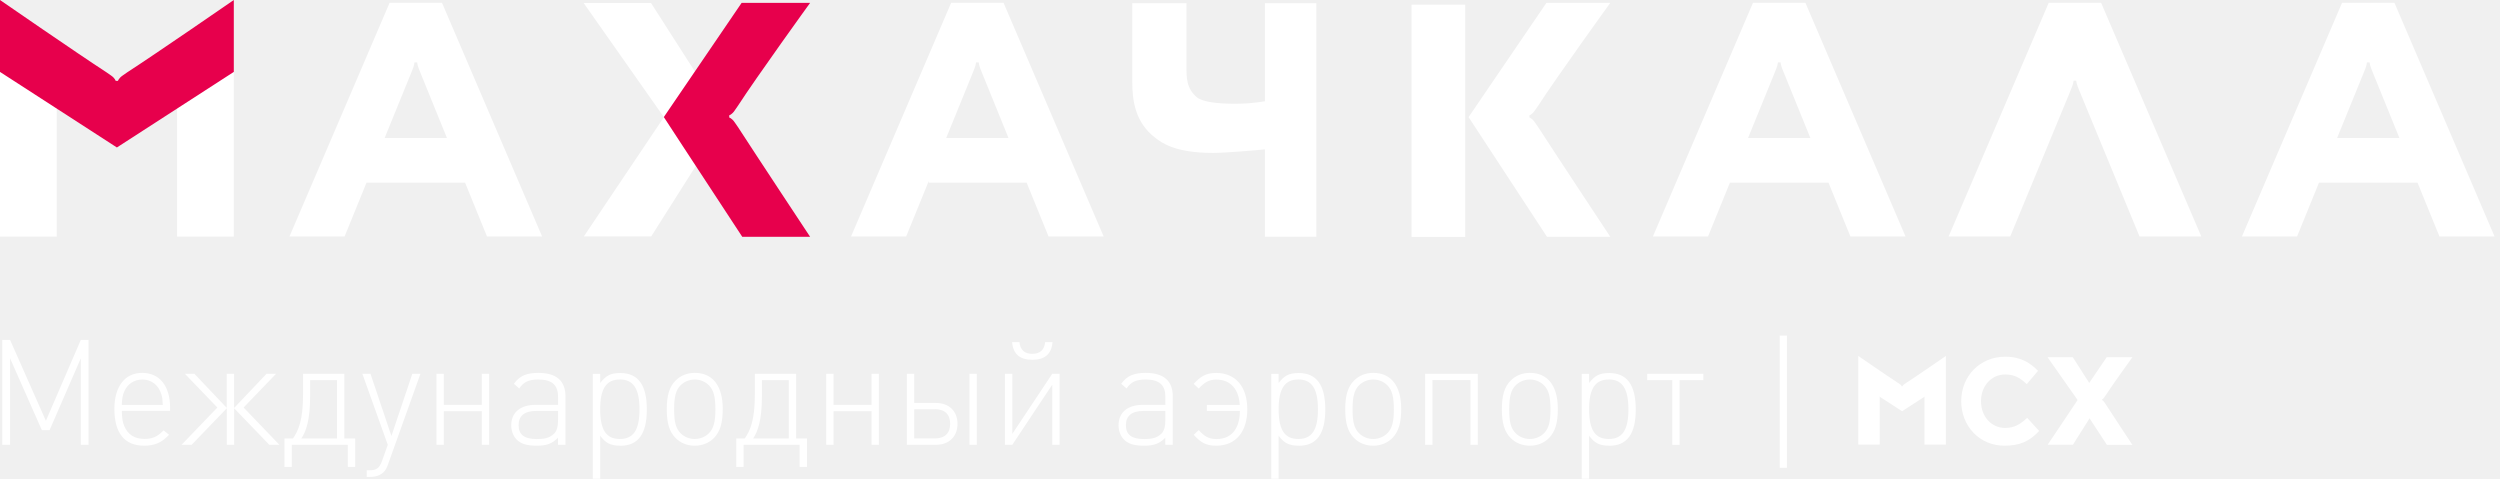
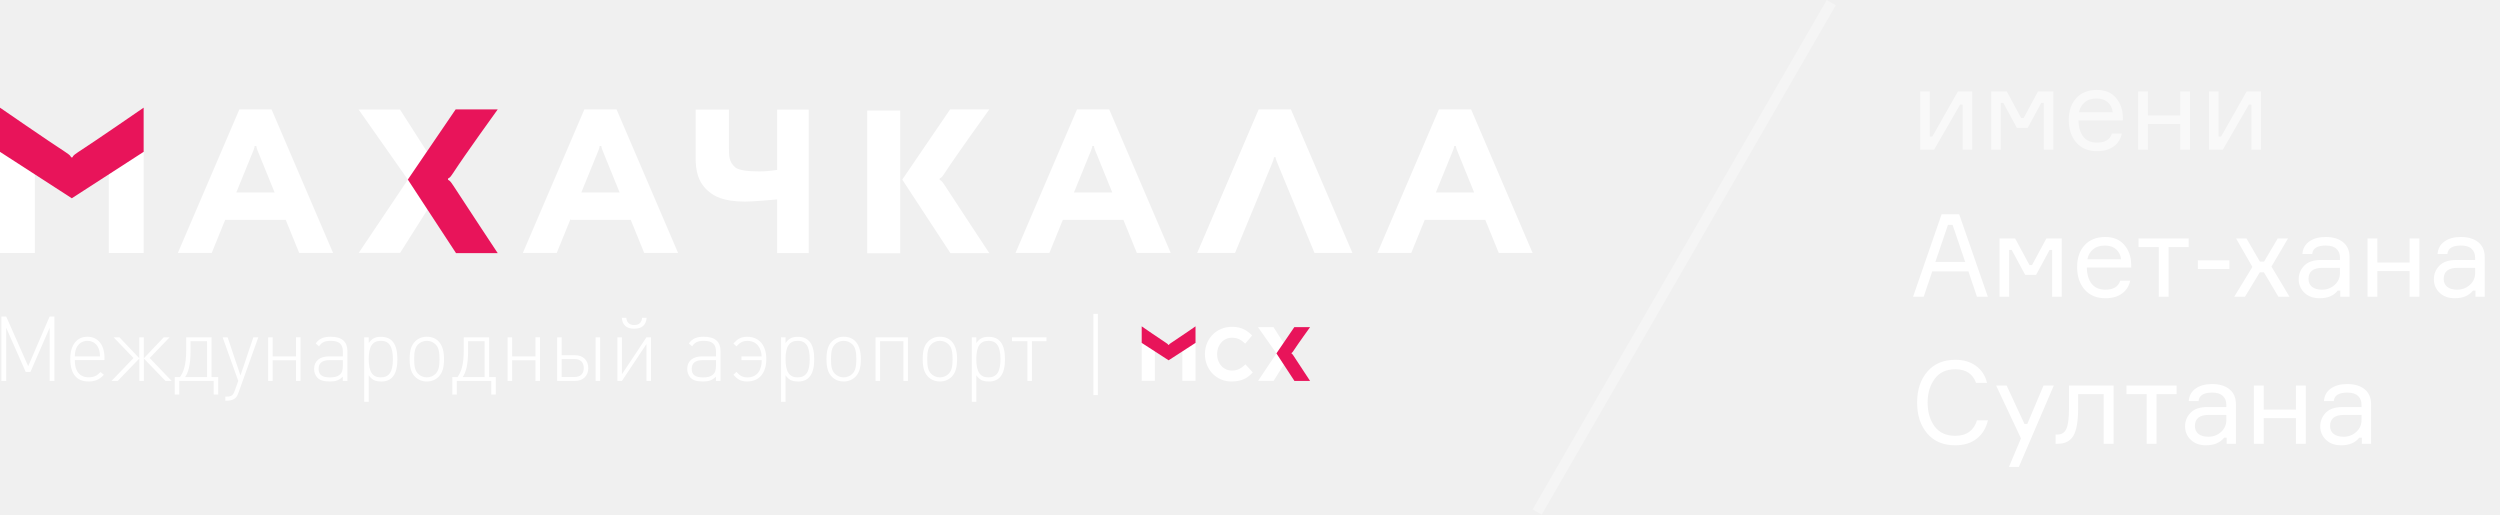
- <svg xmlns="http://www.w3.org/2000/svg" width="188" height="36" fill="none">
-   <g clip-path="url(#clip0_291_84)">
-     <path d="M95.121 11.232c-.752.079-3.04.268-3.898.268-2.82 0-3.83-.736-4.346-1.136-1.525-1.163-1.73-2.825-1.73-4.225V.242h4.077v4.761c0 .794-.021 1.668.805 2.33.442.343 1.557.469 2.851.469.826 0 1.336-.053 2.241-.184V.242h3.867v17.56h-3.867v-6.57zM17.582 5.408h-4.267v12.384h4.267V5.408zm-13.315 0H0v12.384h4.267V5.408z" fill="#fff" />
-     <path d="M8.79 11.09l8.792-5.682V0s-5.85 4.04-8.007 5.434a6.314 6.314 0 00-.363.253c-.284.195-.342.395-.342.395H8.7s-.052-.2-.336-.395a15.43 15.43 0 00-.363-.253C5.85 4.04 0 0 0 0v5.408l8.79 5.682z" fill="#E7004C" />
-     <path d="M156.031 6.066h.1c.027.268.153.557.311.936l4.45 10.78h4.646L158.004.21h-3.94l-7.528 17.572h4.634s4.42-10.685 4.456-10.78c.158-.379.284-.668.311-.936h.1M54.745 8.77l-1.758-2.252-4.03-6.292h-5.066l6.035 8.586-6.019 8.964h5.066l4.11-6.492 1.662-2.43V8.77z" fill="#fff" />
-     <path d="M49.925 8.812l1.42 2.173 4.473 6.823h5.103s-4.04-6.108-5.435-8.265a6.294 6.294 0 00-.252-.363c-.195-.284-.395-.342-.395-.342V8.67s.2-.053.395-.342c.078-.11.168-.237.252-.363 1.394-2.157 5.435-7.75 5.435-7.75h-5.15l-5.85 8.586.004.01z" fill="#E7004C" />
-     <path d="M110.441 8.812l5.892 8.996h4.761s-4.04-6.108-5.434-8.265a6.452 6.452 0 00-.253-.363c-.194-.284-.394-.342-.394-.342V8.67s.2-.053.394-.342c.079-.11.169-.237.253-.363 1.394-2.157 5.434-7.75 5.434-7.75h-4.803l-5.85 8.586v.01zm-.258-8.46h-4.035v17.466h4.035V.352zm-73.568 17.43h4.151L33.238.21h-3.94l-7.529 17.572h4.146s.742-1.82 1.646-4.046h7.413c.905 2.23 1.647 4.046 1.647 4.046h-.006zm-7.691-7.402l1.936-4.75c.158-.38.284-.669.31-.937h.2c.027.268.153.557.31.936l1.931 4.75h-4.687zm54.071 7.402L75.467.21h-3.94l-7.529 17.572h4.146s.768-1.889 1.7-4.172v.126h7.359c.905 2.23 1.647 4.046 1.647 4.046H83h-.005zM71.153 10.38l1.936-4.75c.158-.38.284-.669.31-.937h.2c.027.268.153.557.31.936l1.931 4.75h-4.687zm67.991 7.402h4.151L135.767.21h-3.941l-7.528 17.572h4.146l1.646-4.046h7.413c.905 2.23 1.646 4.046 1.646 4.046h-.005zm-7.691-7.402l1.936-4.75c.158-.38.284-.669.31-.937h.2c.026.268.153.557.311.936.015.042.91 2.236 1.93 4.75h-4.687zm51.988 7.402h4.15L180.063.21h-3.94l-7.529 17.572h4.146s.742-1.82 1.647-4.046h7.412c.905 2.23 1.647 4.046 1.647 4.046h-.005zm-7.692-7.402l1.936-4.75c.158-.38.284-.669.311-.937h.2c.026.268.152.557.31.936l1.931 4.75h-4.688zM6.076 33.449v-6.503L3.73 32.344h-.584L.758 26.946v6.503h-.59v-7.886h.59l2.693 6.081 2.625-6.081h.584v7.886h-.584zm3.084-2.547c.02.579.052.821.183 1.131.263.653.784.974 1.531.974.284 0 .521-.042.737-.132.236-.1.378-.21.694-.51l.41.331c-.378.379-.562.51-.878.642-.284.121-.61.179-.99.179-1.477 0-2.245-.942-2.245-2.773 0-1.683.794-2.704 2.093-2.704 1.3 0 2.094.984 2.094 2.605v.252H9.154l.005.005zm2.982-1.22c-.205-.72-.747-1.142-1.441-1.142-.61 0-1.12.342-1.358.9-.12.279-.163.51-.184 1.01h3.083c-.021-.421-.032-.552-.1-.763v-.005zm4.908.999V28.11h.553v2.572l2.441-2.572h.715l-2.44 2.535 2.693 2.805h-.758l-2.646-2.747v2.747h-.552v-2.747L14.41 33.45h-.758l2.694-2.804-2.441-2.536h.715l2.441 2.572h-.01zm9.107 4.43v-1.662h-4.214v1.662h-.552v-2.136h.641c.4-.59.758-1.352.758-3.314v-1.552h3.104v4.866h.815v2.136h-.552zm-.816-6.523h-2.02v1.22c0 1.794-.315 2.667-.663 3.167h2.683v-4.388zm3.846 6.312c-.12.332-.205.48-.358.621-.236.221-.573.342-.989.342h-.263v-.5h.206c.541 0 .747-.152.957-.73l.42-1.184-1.909-5.34h.61l1.573 4.677 1.573-4.677h.61l-2.43 6.791zm7.044-1.451v-2.526h-2.856v2.526h-.553v-5.34h.553v2.336h2.856v-2.336h.553v5.34h-.553zm5.729 0v-.532c-.447.453-.857.6-1.593.6-.737 0-1.205-.132-1.542-.49-.237-.252-.379-.641-.379-1.041 0-.973.684-1.541 1.826-1.541h1.694v-.6c0-.852-.41-1.305-1.479-1.305-.736 0-1.12.19-1.441.674l-.4-.353c.447-.631 1-.82 1.847-.82 1.378 0 2.03.63 2.03 1.751v3.657h-.562zm0-2.547h-1.625c-.9 0-1.336.369-1.336 1.073 0 .706.42 1.042 1.367 1.042.48 0 .932-.042 1.305-.41.195-.19.295-.521.295-1.02v-.69l-.005.005zm4.693 2.615c-.794 0-1.141-.242-1.52-.752V36h-.552v-7.886h.552v.69c.41-.532.747-.753 1.51-.753 1.347 0 1.999.9 1.999 2.746 0 1.847-.663 2.725-1.989 2.725v-.005zm-.042-4.977c-1.02 0-1.478.69-1.478 2.236 0 1.547.447 2.236 1.478 2.236s1.479-.69 1.479-2.226-.448-2.251-1.479-2.251v.005zm7.087 4.388c-.369.379-.879.589-1.452.589-.574 0-1.084-.21-1.452-.59-.458-.462-.653-1.12-.653-2.151 0-1.031.195-1.683.653-2.146.368-.38.878-.59 1.452-.59 1.346 0 2.104.974 2.104 2.704 0 1.063-.195 1.705-.652 2.184zm-.369-3.935a1.498 1.498 0 00-1.083-.453c-.41 0-.816.169-1.084.453-.337.352-.468.841-.468 1.783s.12 1.42.468 1.784c.273.289.673.452 1.084.452.41 0 .815-.168 1.083-.453.337-.352.469-.841.469-1.762 0-.92-.121-1.441-.469-1.804zm6.803 6.118v-1.662h-4.214v1.662h-.553v-2.136h.642c.4-.59.758-1.352.758-3.314v-1.552h3.103v4.866h.816v2.136h-.552zm-.816-6.523h-2.02v1.22c0 1.794-.316 2.667-.663 3.167h2.683v-4.388zm6.224 4.861v-2.526h-2.857v2.526h-.552v-5.34h.552v2.336h2.857v-2.336h.552v5.34h-.552zm4.85 0h-2.194v-5.34h.553v2.193h1.641c.979 0 1.615.621 1.615 1.573 0 .953-.641 1.574-1.615 1.574zm-.09-2.673h-1.55v2.194h1.55c.747 0 1.152-.39 1.152-1.1 0-.71-.4-1.1-1.152-1.1v.006zm2.605 2.673v-5.34h.552v5.34h-.552zm6.224 0v-4.52l-3.004 4.52h-.553v-5.34h.553v4.519l3.004-4.52h.552v5.34h-.552zm-1.5-6.392c-.91 0-1.441-.41-1.52-1.331h.552c.053.573.379.883.968.883.59 0 .91-.31.968-.883h.553c-.074.92-.61 1.33-1.52 1.33zm10.001 6.392v-.532c-.447.453-.858.6-1.594.6-.737 0-1.205-.132-1.541-.49-.237-.252-.38-.641-.38-1.041 0-.973.685-1.541 1.826-1.541h1.694v-.6c0-.852-.41-1.305-1.478-1.305-.737 0-1.12.19-1.441.674l-.4-.353c.447-.631 1-.82 1.846-.82 1.378 0 2.03.63 2.03 1.751v3.657h-.562zm0-2.547h-1.626c-.9 0-1.336.369-1.336 1.073 0 .706.421 1.042 1.368 1.042.479 0 .931-.042 1.305-.41.194-.19.294-.521.294-1.02v-.69l-.005.005zm3.83 2.615c-.784 0-1.173-.253-1.694-.82l.379-.353c.4.442.726.673 1.336.673 1.268 0 1.757-.973 1.757-2.115h-2.483v-.452h2.473c-.053-1.073-.61-1.905-1.758-1.905-.594 0-.93.242-1.325.674l-.38-.353c.532-.563.911-.82 1.695-.82 1.452 0 2.336 1.03 2.336 2.735 0 1.705-.879 2.736-2.336 2.736zm6.213 0c-.794 0-1.142-.242-1.52-.752V36H95.6v-7.886h.553v.69c.41-.532.747-.753 1.51-.753 1.346 0 1.999.9 1.999 2.746 0 1.847-.663 2.725-1.989 2.725v-.005zm-.042-4.977c-1.02 0-1.478.69-1.478 2.236 0 1.547.447 2.236 1.478 2.236s1.478-.69 1.478-2.226-.447-2.251-1.478-2.251v.005zm7.086 4.388c-.368.379-.878.589-1.452.589-.573 0-1.084-.21-1.452-.59-.457-.462-.652-1.12-.652-2.151 0-1.031.195-1.683.652-2.146.368-.38.879-.59 1.452-.59 1.347 0 2.105.974 2.105 2.704 0 1.063-.195 1.705-.653 2.184zm-.368-3.935a1.498 1.498 0 00-1.084-.453c-.41 0-.815.169-1.084.453-.336.352-.468.841-.468 1.783s.121 1.42.468 1.784a1.5 1.5 0 001.084.452c.411 0 .816-.168 1.084-.453.337-.352.468-.841.468-1.762 0-.92-.121-1.441-.468-1.804zm6.229 4.456v-4.867h-2.857v4.867h-.552v-5.34h3.961v5.34h-.552zm5.918-.521c-.368.379-.878.589-1.452.589-.573 0-1.083-.21-1.452-.59-.457-.462-.652-1.12-.652-2.151 0-1.031.195-1.683.652-2.146.369-.38.879-.59 1.452-.59 1.347 0 2.105.974 2.105 2.704 0 1.063-.195 1.705-.653 2.184zm-.368-3.935a1.498 1.498 0 00-1.084-.453c-.41 0-.815.169-1.083.453-.337.352-.469.841-.469 1.783s.121 1.42.469 1.784c.273.289.673.452 1.083.452.411 0 .816-.168 1.084-.453.337-.352.468-.841.468-1.762 0-.92-.121-1.441-.468-1.804zm4.893 4.524c-.795 0-1.142-.242-1.521-.752V36h-.552v-7.886h.552v.69c.411-.532.747-.753 1.51-.753 1.347 0 1.999.9 1.999 2.746 0 1.847-.663 2.725-1.988 2.725v-.005zm-.042-4.977c-1.021 0-1.479.69-1.479 2.236 0 1.547.448 2.236 1.479 2.236 1.031 0 1.478-.69 1.478-2.226s-.447-2.251-1.478-2.251v.005zm5.329.047v4.867h-.553v-4.867h-1.888v-.478h4.224v.478h-1.783zm8.07-3.351h-.542v9.943h.542v-9.943zm6.976 3.557h-1.61v4.64h1.61v-4.64zm4.977 0h-1.61v4.64h1.61v-4.64z" fill="#fff" />
-     <path d="M143.037 30.923l3.293-2.13v-2.026s-2.193 1.515-2.998 2.036a2.646 2.646 0 00-.137.095c-.105.073-.126.147-.126.147h-.063s-.021-.074-.127-.147a3.114 3.114 0 00-.136-.095c-.805-.52-2.999-2.036-2.999-2.036v2.026l3.293 2.13zm15.01-.857l-.663-.842-1.51-2.362h-1.899l2.262 3.22-2.252 3.361h1.899l1.536-2.435.627-.91v-.032z" fill="#fff" />
-     <path d="M156.237 30.082l.531.815 1.673 2.557h1.915s-1.515-2.289-2.036-3.099c-.032-.047-.063-.095-.095-.137-.073-.105-.147-.126-.147-.126v-.063s.074-.021.147-.126c.032-.042.063-.09.095-.137.521-.805 2.036-2.904 2.036-2.904h-1.931l-2.194 3.22h.006zm-3.788 1.336l-.011.01c-.515.474-.947.753-1.652.753-1.036 0-1.815-.863-1.815-2.01 0-1.147.784-2.01 1.815-2.01.711 0 1.116.253 1.616.716l.01.01.847-1-.01-.01c-.548-.547-1.221-1.052-2.457-1.052-1.884 0-3.309 1.442-3.309 3.346 0 .91.331 1.757.926 2.378.599.626 1.431.968 2.325.968 1.131 0 1.883-.321 2.599-1.1l.01-.01-.905-.99h.011z" fill="#fff" />
+ <svg xmlns="http://www.w3.org/2000/svg" width="238" height="49" fill="none">
+   <g clip-path="url(#clip0_695_251)">
+     <path d="M73.983 18.985c-.585.061-2.365.208-3.032.208-2.193 0-2.978-.573-3.38-.884-1.186-.904-1.346-2.197-1.346-3.285v-4.587h3.172v3.703c0 .618-.017 1.297.625 1.813.344.266 1.212.364 2.218.364.643 0 1.04-.041 1.743-.143v-5.737h3.008v13.658h-3.008v-5.11zm-60.308-4.53h-3.319v9.632h3.319v-9.632zm-10.357 0H0v9.632h3.318v-9.632z" fill="#fff" />
+     <path d="M6.837 18.874l6.838-4.419v-4.206s-4.55 3.142-6.228 4.226a5.019 5.019 0 00-.282.197c-.221.151-.266.307-.266.307h-.131s-.041-.156-.262-.307a10.583 10.583 0 00-.282-.197C4.55 13.392 0 10.25 0 10.25v4.206l6.837 4.42z" fill="#E8145A" />
+     <path d="M121.358 14.966h.078c.02.21.118.434.241.729l3.462 8.384h3.613l-5.86-13.667h-3.065l-5.855 13.667h3.605s3.437-8.31 3.466-8.384c.122-.295.221-.52.241-.729h.078M42.579 17.07l-1.367-1.752-3.134-4.893h-3.94l4.693 6.677-4.681 6.973h3.94l3.196-5.05 1.293-1.89v-.065z" fill="#fff" />
+     <path d="M38.831 17.102l1.105 1.69 3.478 5.307h3.969s-3.143-4.75-4.227-6.428a4.9 4.9 0 00-.196-.282c-.152-.221-.307-.266-.307-.266v-.131s.155-.041.307-.266c.061-.086.13-.184.196-.282 1.084-1.678 4.227-6.028 4.227-6.028h-4.006l-4.55 6.678.004.008z" fill="#E8145A" />
+     <path d="M85.898 17.102l4.583 6.997h3.703s-3.142-4.75-4.227-6.428a4.95 4.95 0 00-.196-.282c-.151-.221-.307-.266-.307-.266v-.131s.156-.041.307-.266c.061-.086.131-.184.197-.282 1.084-1.678 4.226-6.028 4.226-6.028h-3.736l-4.55 6.678v.008zm-.2-6.579H82.56v13.585h3.138V10.523zM28.479 24.079h3.228l-5.855-13.667h-3.065L16.932 24.08h3.224l1.28-3.147h5.766c.704 1.735 1.28 3.147 1.28 3.147h-.003zm-5.983-5.757c.798-1.956 1.494-3.662 1.506-3.695.123-.295.221-.52.242-.729h.155c.02.21.119.434.241.729.013.033.708 1.739 1.502 3.695h-3.646zm42.056 5.757l-5.856-13.667h-3.064L49.776 24.08h3.225s.597-1.47 1.321-3.245v.098h5.725c.704 1.735 1.28 3.147 1.28 3.147h3.229-.004zm-9.21-5.757c.797-1.956 1.493-3.662 1.505-3.695.123-.295.22-.52.241-.729h.156c.02.21.118.434.241.729.013.033.708 1.739 1.502 3.695H55.34zm52.881 5.757h3.229l-5.856-13.667h-3.064L96.676 24.08h3.225l1.28-3.147h5.766c.703 1.735 1.28 3.147 1.28 3.147h-.004zm-5.982-5.757c.798-1.956 1.494-3.662 1.506-3.695.123-.295.221-.52.241-.729h.156c.02.21.118.434.241.729.012.033.708 1.739 1.502 3.695h-3.646zm40.435 5.757h3.228l-5.855-13.667h-3.065l-5.855 13.667h3.224l1.281-3.147h5.765c.704 1.735 1.281 3.147 1.281 3.147h-.004zm-5.982-5.757c.798-1.956 1.493-3.662 1.505-3.695.123-.295.221-.52.242-.729h.155c.021.21.119.434.242.729.012.033.708 1.739 1.501 3.695h-3.645zM4.726 36.264v-5.057L2.9 35.405h-.454L.589 31.207v5.057H.131v-6.133h.458l2.095 4.73 2.042-4.73h.454v6.133h-.454zm2.398-1.98c.016.45.04.638.143.88.204.507.61.756 1.19.756.222 0 .406-.032.573-.102.185-.078.295-.163.54-.397l.32.258c-.295.295-.438.397-.684.5-.22.093-.474.138-.769.138-1.15 0-1.747-.732-1.747-2.156 0-1.31.618-2.103 1.628-2.103 1.011 0 1.629.765 1.629 2.025v.197H7.12l.004.004zm2.32-.95c-.16-.56-.581-.887-1.121-.887a1.12 1.12 0 00-1.056.7c-.094.216-.127.396-.143.785H9.52c-.016-.327-.024-.43-.077-.593v-.005zm3.817.778v-2h.43v2l1.899-2h.556l-1.898 1.971 2.095 2.181h-.59l-2.058-2.136v2.136h-.43v-2.136l-2.058 2.136h-.589l2.095-2.18-1.898-1.973h.556l1.899 2.001h-.009zm7.083 3.445v-1.293h-3.277v1.293h-.43v-1.661h.5c.31-.458.588-1.052.588-2.578v-1.207h2.415v3.785h.634v1.661h-.43zm-.634-5.074h-1.571v.95c0 1.395-.246 2.074-.516 2.463h2.087v-3.413zm2.991 4.911c-.094.257-.16.372-.278.482-.184.172-.446.266-.77.266h-.204v-.388h.16c.421 0 .58-.119.744-.57l.328-.92-1.486-4.153h.475l1.223 3.638 1.224-3.638h.474l-1.89 5.283zm5.479-1.13V34.3h-2.222v1.964h-.43v-4.153h.43v1.817h2.222V32.11h.43v4.153h-.43zm4.456 0v-.413c-.348.352-.667.466-1.24.466s-.937-.102-1.199-.38c-.184-.197-.294-.5-.294-.81 0-.757.532-1.2 1.42-1.2h1.317v-.466c0-.663-.32-1.014-1.15-1.014-.573 0-.871.147-1.121.523l-.31-.274c.347-.49.776-.638 1.435-.638 1.072 0 1.58.49 1.58 1.362v2.844h-.438zm0-1.98H31.37c-.7 0-1.039.286-1.039.834 0 .549.328.81 1.064.81.372 0 .724-.032 1.015-.319.151-.147.229-.405.229-.793v-.536l-.004.004zm3.65 2.033c-.618 0-.888-.188-1.183-.585v2.517h-.43v-6.134h.43v.536c.32-.413.581-.585 1.175-.585 1.047 0 1.554.7 1.554 2.136 0 1.436-.515 2.12-1.546 2.12v-.005zm-.033-3.87c-.794 0-1.15.536-1.15 1.739s.348 1.739 1.15 1.739c.802 0 1.15-.536 1.15-1.731s-.348-1.752-1.15-1.752v.005zm5.512 3.413a1.549 1.549 0 01-1.13.457 1.55 1.55 0 01-1.13-.458c-.355-.36-.507-.871-.507-1.673s.152-1.31.508-1.67a1.549 1.549 0 011.13-.458c1.047 0 1.636.757 1.636 2.103 0 .827-.151 1.326-.507 1.698zm-.287-3.062a1.165 1.165 0 00-.843-.351c-.319 0-.634.13-.843.351-.261.275-.364.655-.364 1.388 0 .732.094 1.104.364 1.387.213.225.524.352.843.352.32 0 .635-.131.843-.352.262-.275.364-.655.364-1.371s-.094-1.121-.364-1.404zm5.291 4.759v-1.293H43.49v1.293h-.43v-1.661h.5c.31-.458.59-1.052.59-2.578v-1.207h2.413v3.785h.635v1.661h-.43zm-.634-5.074h-1.572v.95c0 1.395-.245 2.074-.515 2.463h2.087v-3.413zm4.84 3.781V34.3h-2.222v1.964h-.43v-4.153h.43v1.817h2.222V32.11h.43v4.153h-.43zm3.773 0h-1.706v-4.153h.43v1.706h1.276c.76 0 1.256.483 1.256 1.224 0 .74-.5 1.223-1.256 1.223zm-.07-2.078h-1.207v1.706h1.207c.581 0 .896-.303.896-.855 0-.553-.31-.855-.896-.855v.004zm2.026 2.078v-4.153h.43v4.153h-.43zm4.84 0V32.75l-2.336 3.515h-.43v-4.153h.43v3.515l2.336-3.515h.43v4.153h-.43zm-1.166-4.971c-.708 0-1.121-.32-1.183-1.036h.43c.041.446.295.688.753.688s.708-.242.753-.688h.43c-.058.716-.475 1.036-1.183 1.036zm7.779 4.971v-.413c-.348.352-.667.466-1.24.466s-.937-.102-1.2-.38a1.213 1.213 0 01-.294-.81c0-.757.532-1.2 1.42-1.2h1.318v-.466c0-.663-.32-1.014-1.15-1.014-.573 0-.872.147-1.121.523l-.311-.274c.348-.49.777-.638 1.436-.638 1.072 0 1.58.49 1.58 1.362v2.844h-.438zm0-1.98h-1.265c-.7 0-1.039.286-1.039.834 0 .549.327.81 1.064.81.372 0 .724-.032 1.015-.319.151-.147.229-.405.229-.793v-.536l-.004.004zm2.978 2.033c-.61 0-.912-.196-1.317-.638l.294-.274c.312.344.565.524 1.04.524.986 0 1.366-.757 1.366-1.645h-1.93v-.352h1.922c-.04-.835-.474-1.481-1.366-1.481-.463 0-.725.188-1.032.523l-.294-.274c.413-.438.708-.638 1.317-.638 1.13 0 1.817.802 1.817 2.128 0 1.325-.683 2.127-1.817 2.127zm4.833 0c-.618 0-.888-.188-1.183-.585v2.517h-.43v-6.134h.43v.536c.32-.413.581-.585 1.174-.585 1.048 0 1.555.7 1.555 2.136 0 1.436-.515 2.12-1.546 2.12v-.005zm-.033-3.87c-.794 0-1.15.536-1.15 1.739s.348 1.739 1.15 1.739c.802 0 1.15-.536 1.15-1.731s-.348-1.752-1.15-1.752v.005zm5.512 3.413a1.549 1.549 0 01-1.13.457c-.446 0-.842-.163-1.129-.458-.356-.36-.507-.871-.507-1.673s.151-1.31.507-1.67a1.549 1.549 0 011.13-.458c1.047 0 1.636.757 1.636 2.103 0 .827-.151 1.326-.507 1.698zm-.287-3.062a1.165 1.165 0 00-.843-.351c-.319 0-.634.13-.842.351-.262.275-.365.655-.365 1.388 0 .732.094 1.104.365 1.387.212.225.523.352.842.352.32 0 .635-.131.843-.352.262-.275.364-.655.364-1.371s-.094-1.121-.364-1.404zm4.845 3.466V32.48h-2.222v3.785h-.43v-4.153h3.081v4.153h-.43zm4.603-.404a1.549 1.549 0 01-1.13.457c-.445 0-.842-.163-1.129-.458-.356-.36-.507-.871-.507-1.673s.151-1.31.507-1.67a1.549 1.549 0 011.13-.458c1.047 0 1.636.757 1.636 2.103 0 .827-.15 1.326-.507 1.698zm-.286-3.062a1.165 1.165 0 00-.843-.351c-.32 0-.635.13-.843.351-.262.275-.364.655-.364 1.388 0 .732.094 1.104.364 1.387.213.225.524.352.843.352.319 0 .634-.131.843-.352.261-.275.364-.655.364-1.371s-.094-1.121-.364-1.404zm3.805 3.519c-.618 0-.888-.188-1.182-.585v2.517h-.43v-6.134h.43v.536c.319-.413.58-.585 1.174-.585 1.047 0 1.555.7 1.555 2.136 0 1.436-.516 2.12-1.547 2.12v-.005zm-.033-3.87c-.793 0-1.15.536-1.15 1.739s.348 1.739 1.15 1.739c.802 0 1.15-.536 1.15-1.731s-.348-1.752-1.15-1.752v.005zm4.146.036v3.785h-.43v-3.785h-1.47v-.372h3.286v.372H98.24zm6.276-2.606h-.422v7.733h.422v-7.733zm5.426 2.766h-1.252v3.609h1.252v-3.61zm3.871 0h-1.252v3.609h1.252v-3.61z" fill="#fff" />
+     <path d="M111.251 34.3l2.562-1.657v-1.575s-1.707 1.178-2.333 1.583l-.106.074c-.082.057-.098.114-.098.114h-.049s-.017-.057-.099-.114a1.513 1.513 0 00-.106-.074c-.626-.405-2.332-1.583-2.332-1.583v1.575l2.561 1.657z" fill="#E8145A" />
+     <path d="M122.925 33.633l-.515-.655-1.175-1.837h-1.477l1.76 2.504-1.752 2.615h1.477l1.195-1.894.487-.708v-.025z" fill="#fff" />
+     <path d="M121.518 33.645l.413.635 1.301 1.988h1.489s-1.178-1.78-1.583-2.41c-.025-.037-.049-.073-.074-.106-.057-.082-.114-.098-.114-.098v-.049s.057-.017.114-.099c.025-.032.049-.07.074-.106.405-.626 1.583-2.259 1.583-2.259h-1.501l-1.707 2.504h.005z" fill="#E8145A" />
+     <path d="M118.571 34.685l-.008.008c-.401.368-.736.585-1.285.585-.806 0-1.411-.671-1.411-1.563 0-.892.609-1.563 1.411-1.563.553 0 .868.196 1.257.556l.008.009.659-.778-.009-.008c-.425-.425-.949-.818-1.911-.818-1.464 0-2.573 1.12-2.573 2.602 0 .708.258 1.367.72 1.85a2.48 2.48 0 001.808.752c.88 0 1.465-.25 2.022-.855l.008-.008-.704-.77h.008z" fill="#fff" />
  </g>
+   <path opacity=".32" stroke="#fff" d="M174.337.25l-28 48.497" />
+   <path d="M184.126 14.249h-1.32V8.705h.913v4.29h.242l2.431-4.29h1.364v5.544h-.913v-4.29h-.242l-2.475 4.29zm5.437 0V8.705h1.485l1.364 2.53h.242l1.364-2.53h1.463v5.544h-.913V9.794h-.242l-1.287 2.376h-1.034l-1.287-2.376h-.242v4.455h-.913zm12.531-3.102v.319h-4.224c.014.667.172 1.188.473 1.562.3.366.733.55 1.298.55.762 0 1.232-.286 1.408-.858h.946a1.92 1.92 0 01-.759 1.21c-.404.308-.935.462-1.595.462-.844 0-1.504-.275-1.98-.825-.477-.55-.715-1.265-.715-2.145 0-.866.238-1.559.715-2.08.476-.52 1.129-.78 1.958-.78.784 0 1.389.249 1.815.748.425.491.645 1.103.66 1.837zm-2.497-1.771c-.477 0-.858.124-1.144.374a1.526 1.526 0 00-.528.935h3.201a1.375 1.375 0 00-.451-.935c-.272-.25-.631-.374-1.078-.374zm8.891 4.873h-.935v-2.442h-3.069v2.442h-.935V8.705h.935v2.288h3.069V8.705h.935v5.544zm3.128 0h-1.32V8.705h.913v4.29h.242l2.431-4.29h1.364v5.544h-.913v-4.29h-.242l-2.475 4.29z" fill="#fff" fill-opacity=".6" />
+   <path d="M188.207 28.249l-.814-2.41h-3.443l-.814 2.41h-1.012l2.717-7.854h1.672l2.728 7.854h-1.034zm-2.761-6.842l-1.199 3.53h2.838l-1.199-3.53h-.44zm4.912 6.842v-5.544h1.485l1.364 2.53h.242l1.364-2.53h1.463v5.544h-.913v-4.455h-.242l-1.287 2.376H192.8l-1.287-2.376h-.242v4.455h-.913zm12.531-3.102v.319h-4.224c.014.667.172 1.188.473 1.562.3.366.733.55 1.298.55.762 0 1.232-.286 1.408-.858h.946a1.92 1.92 0 01-.759 1.21c-.404.308-.935.462-1.595.462-.844 0-1.504-.275-1.98-.825-.477-.55-.715-1.265-.715-2.145 0-.866.238-1.559.715-2.08.476-.52 1.129-.78 1.958-.78.784 0 1.389.249 1.815.748.425.491.645 1.103.66 1.837zm-2.497-1.771c-.477 0-.858.124-1.144.374a1.526 1.526 0 00-.528.935h3.201a1.375 1.375 0 00-.451-.935c-.272-.25-.631-.374-1.078-.374zm3.198.143v-.814h4.774v.814h-1.914v4.73h-.935v-4.73h-1.925zm8.647 2.09h-3.003v-.825h3.003v.825zm4.666 2.64l-1.375-2.321h-.396l-1.408 2.32h-1.023l1.727-2.837-1.551-2.706h.99l1.276 2.2h.396l1.298-2.2h.979l-1.573 2.673 1.716 2.87h-1.056zm5.893 0v-.583h-.242c-.381.484-.957.726-1.727.726-.608 0-1.092-.176-1.452-.528a1.722 1.722 0 01-.539-1.276c0-.506.176-.939.528-1.298.352-.36.884-.54 1.595-.54h1.804v-.22c0-.351-.11-.63-.33-.835-.22-.213-.561-.32-1.023-.32-.806 0-1.235.268-1.287.804h-.935c.037-.506.253-.902.649-1.188.404-.286.921-.43 1.551-.43.712 0 1.269.166 1.672.496.411.33.616.803.616 1.419v3.773h-.88zm-1.738-.671c.462 0 .862-.15 1.199-.451.338-.308.506-.682.506-1.122v-.506h-1.661c-.887 0-1.331.352-1.331 1.056 0 .315.11.564.33.748.228.183.547.275.957.275zm9.269.67h-.935v-2.441h-3.069v2.442h-.935v-5.544h.935v2.288h3.069v-2.288h.935v5.544zm5.338 0v-.582h-.242c-.381.484-.957.726-1.727.726-.608 0-1.092-.176-1.452-.528a1.722 1.722 0 01-.539-1.276c0-.506.176-.939.528-1.298.352-.36.884-.54 1.595-.54h1.804v-.22c0-.351-.11-.63-.33-.835-.22-.213-.561-.32-1.023-.32-.806 0-1.235.268-1.287.804h-.935c.037-.506.253-.902.649-1.188.404-.286.921-.43 1.551-.43.712 0 1.269.166 1.672.496.411.33.616.803.616 1.419v3.773h-.88zm-1.738-.67c.462 0 .862-.15 1.199-.451.338-.308.506-.682.506-1.122v-.506h-1.661c-.887 0-1.331.352-1.331 1.056 0 .315.11.564.33.748.228.183.547.275.957.275zm-45.72 12.438h1.045c-.168.726-.52 1.305-1.056 1.738-.535.425-1.221.638-2.057.638-1.144 0-2.035-.378-2.673-1.133-.638-.756-.957-1.735-.957-2.937 0-1.203.323-2.182.968-2.937.646-.756 1.537-1.133 2.673-1.133.792 0 1.452.198 1.98.594.528.388.873.924 1.034 1.606h-1.045c-.308-.866-.964-1.298-1.969-1.298-.865 0-1.521.304-1.969.913-.447.608-.671 1.36-.671 2.255 0 .902.22 1.657.66 2.266.448.601 1.104.902 1.969.902.543 0 .99-.129 1.342-.385.352-.264.594-.627.726-1.09zm3.991 4.433h-.946l1.144-2.717-2.365-5.027h1.001l1.694 3.652h.275l1.54-3.652h.979l-3.322 7.744zm3.495-2.2v-.88h.187c.389 0 .667-.18.836-.54.169-.366.253-1.026.253-1.98v-2.144h4.246v5.544h-.946v-4.73h-2.431v1.353c0 1.254-.154 2.13-.462 2.629-.301.498-.799.748-1.496.748h-.187zm6.747-4.73v-.814h4.774v.814H205.3v4.73h-.935v-4.73h-1.925zm9.539 4.73v-.583h-.242c-.381.484-.957.726-1.727.726-.609 0-1.093-.176-1.452-.528a1.722 1.722 0 01-.539-1.276c0-.506.176-.939.528-1.298.352-.36.884-.54 1.595-.54h1.804v-.22c0-.351-.11-.63-.33-.835-.22-.213-.561-.32-1.023-.32-.807 0-1.236.268-1.287.804h-.935c.037-.506.253-.902.649-1.188.403-.286.92-.43 1.551-.43.711 0 1.269.166 1.672.496.411.33.616.803.616 1.419v3.773h-.88zm-1.738-.671c.462 0 .862-.15 1.199-.451.337-.308.506-.682.506-1.122v-.506h-1.661c-.887 0-1.331.352-1.331 1.056 0 .315.11.564.33.748.227.183.546.275.957.275zm9.269.67h-.935v-2.441h-3.069v2.442h-.935v-5.544h.935v2.288h3.069v-2.288h.935v5.544zm5.338 0v-.582h-.242c-.381.484-.957.726-1.727.726-.609 0-1.093-.176-1.452-.528a1.722 1.722 0 01-.539-1.276c0-.506.176-.939.528-1.298.352-.36.884-.54 1.595-.54h1.804v-.22c0-.351-.11-.63-.33-.835-.22-.213-.561-.32-1.023-.32-.807 0-1.236.268-1.287.804h-.935c.037-.506.253-.902.649-1.188.403-.286.92-.43 1.551-.43.711 0 1.269.166 1.672.496.411.33.616.803.616 1.419v3.773h-.88zm-1.738-.67c.462 0 .862-.15 1.199-.451.337-.308.506-.682.506-1.122v-.506h-1.661c-.887 0-1.331.352-1.331 1.056 0 .315.11.564.33.748.227.183.546.275.957.275z" fill="#fff" />
  <defs>
-     <clipPath id="clip0_291_84">
-       <path fill="#fff" d="M0 0h187.591v36H0z" />
+     <clipPath id="clip0_695_251">
+       <path fill="#fff" transform="translate(0 10.249)" d="M0 0h145.904v28H0z" />
    </clipPath>
  </defs>
</svg>
